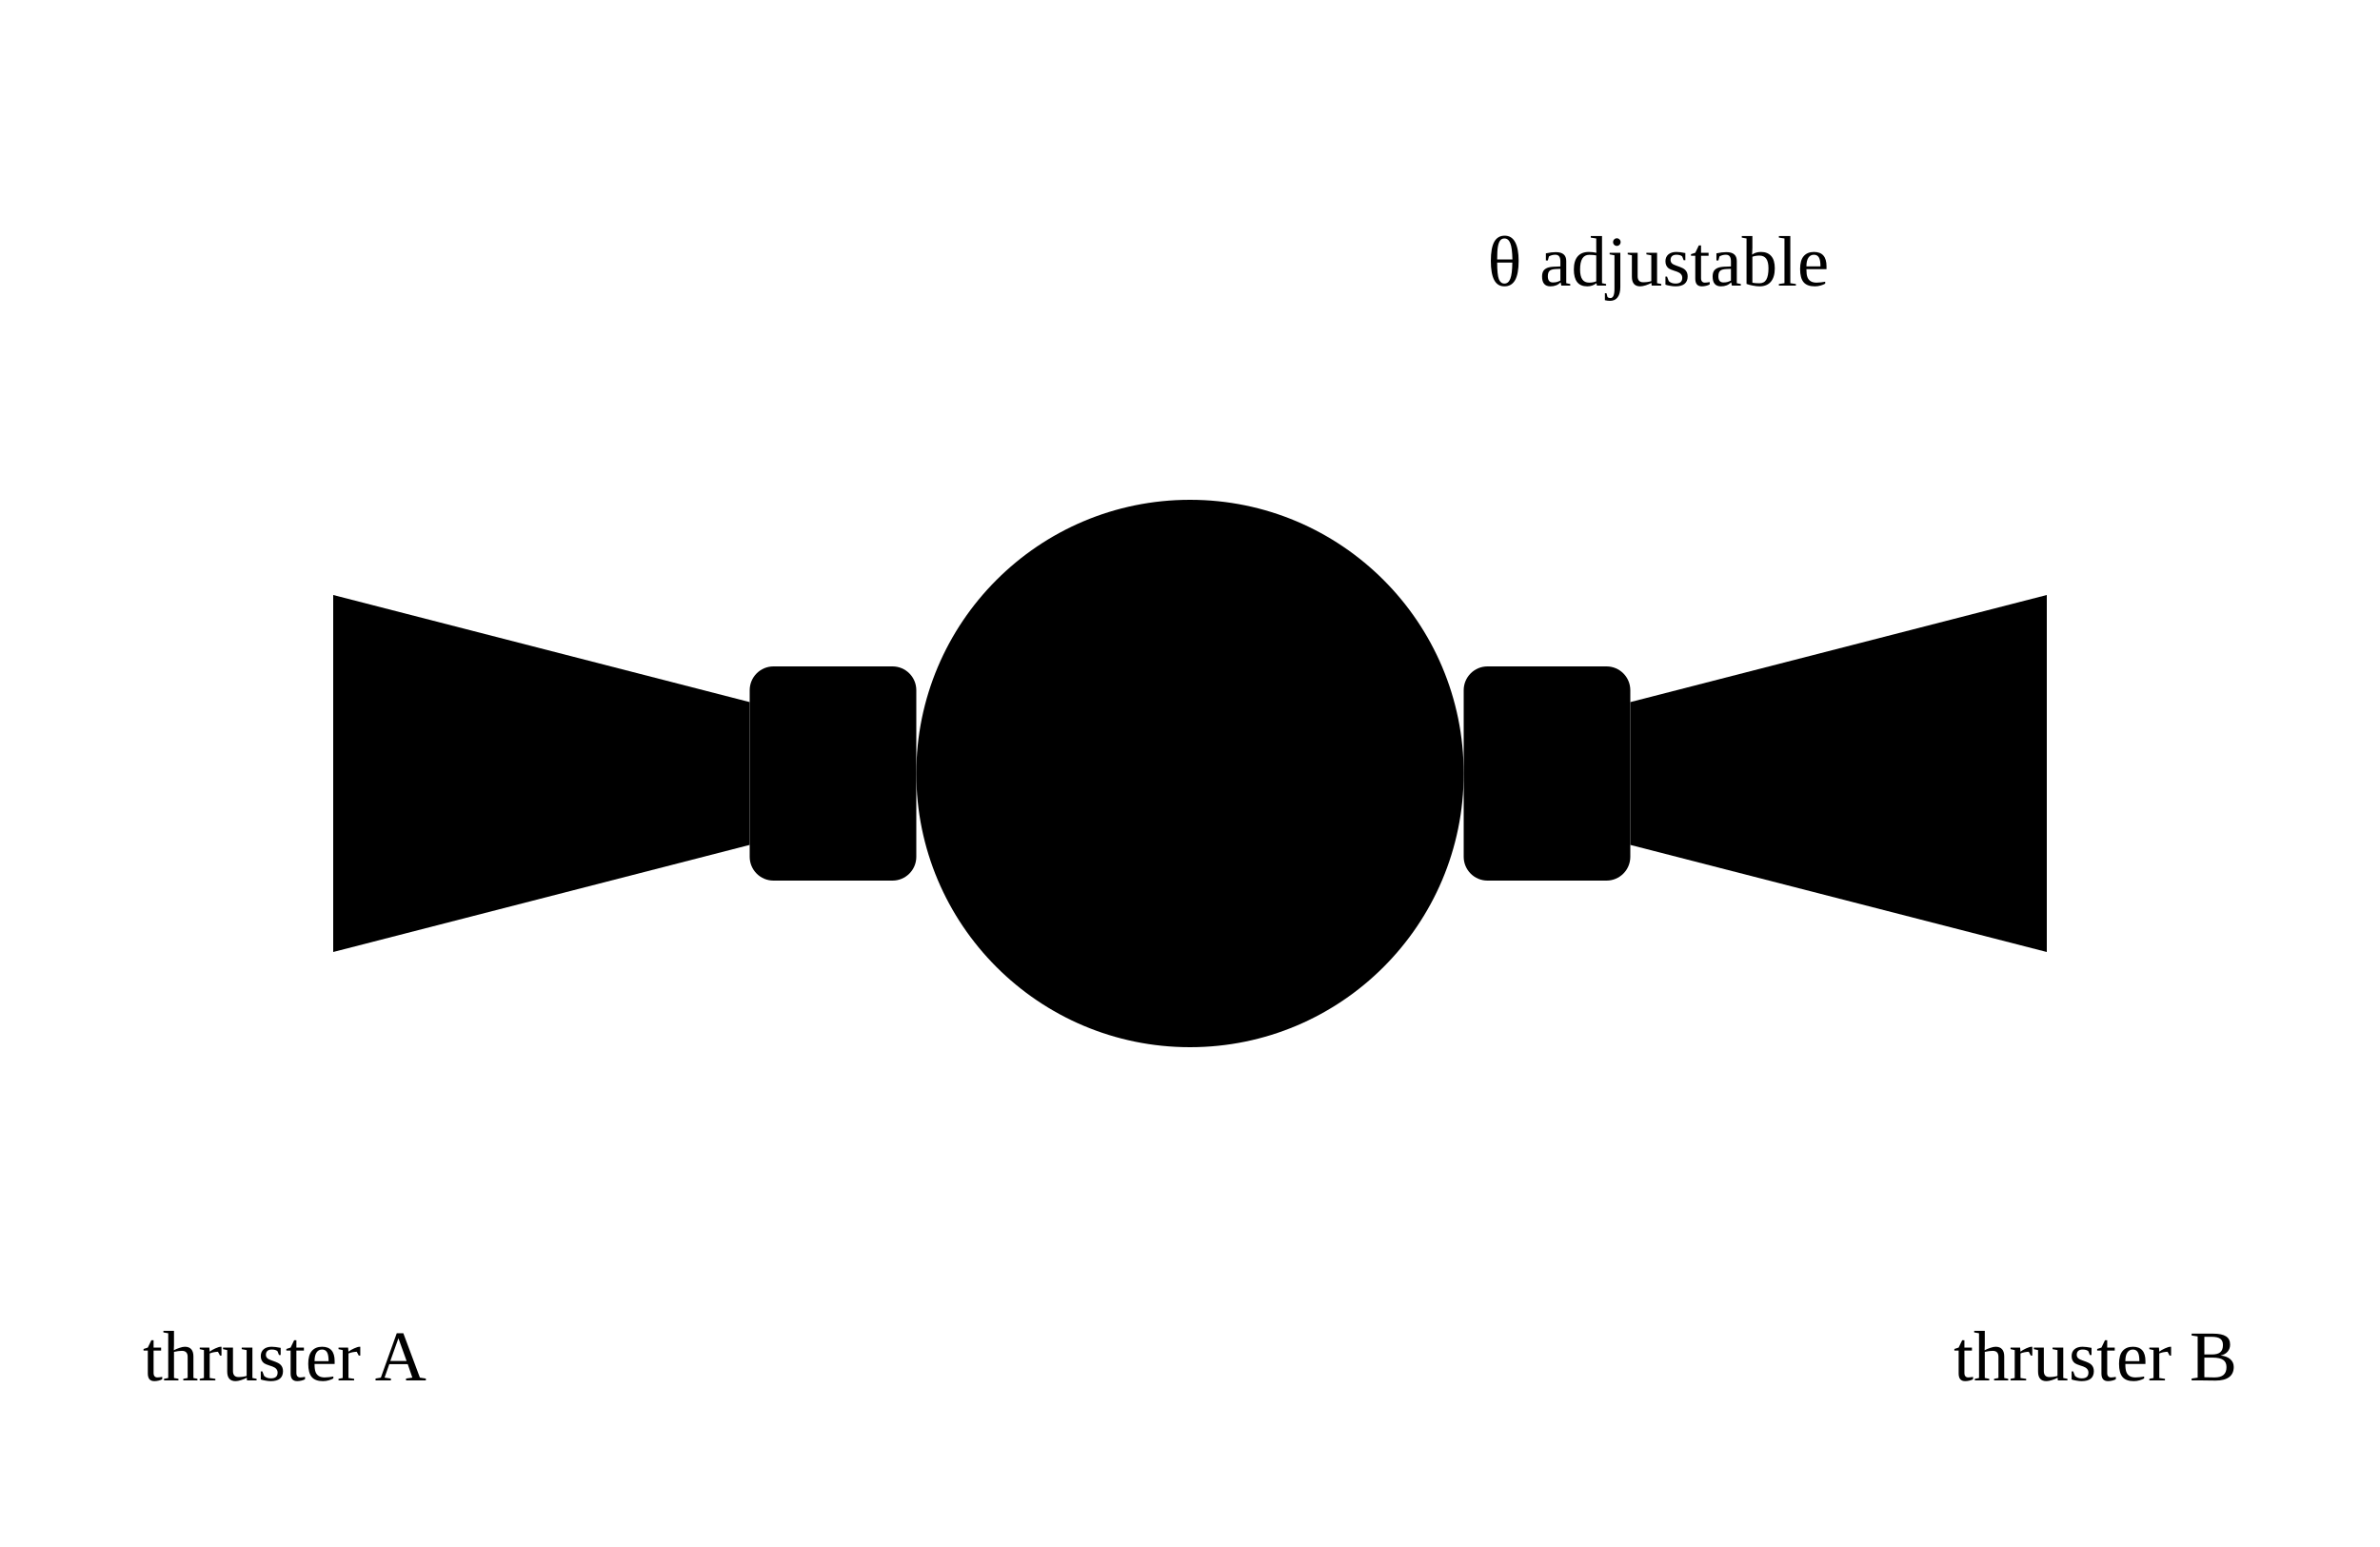
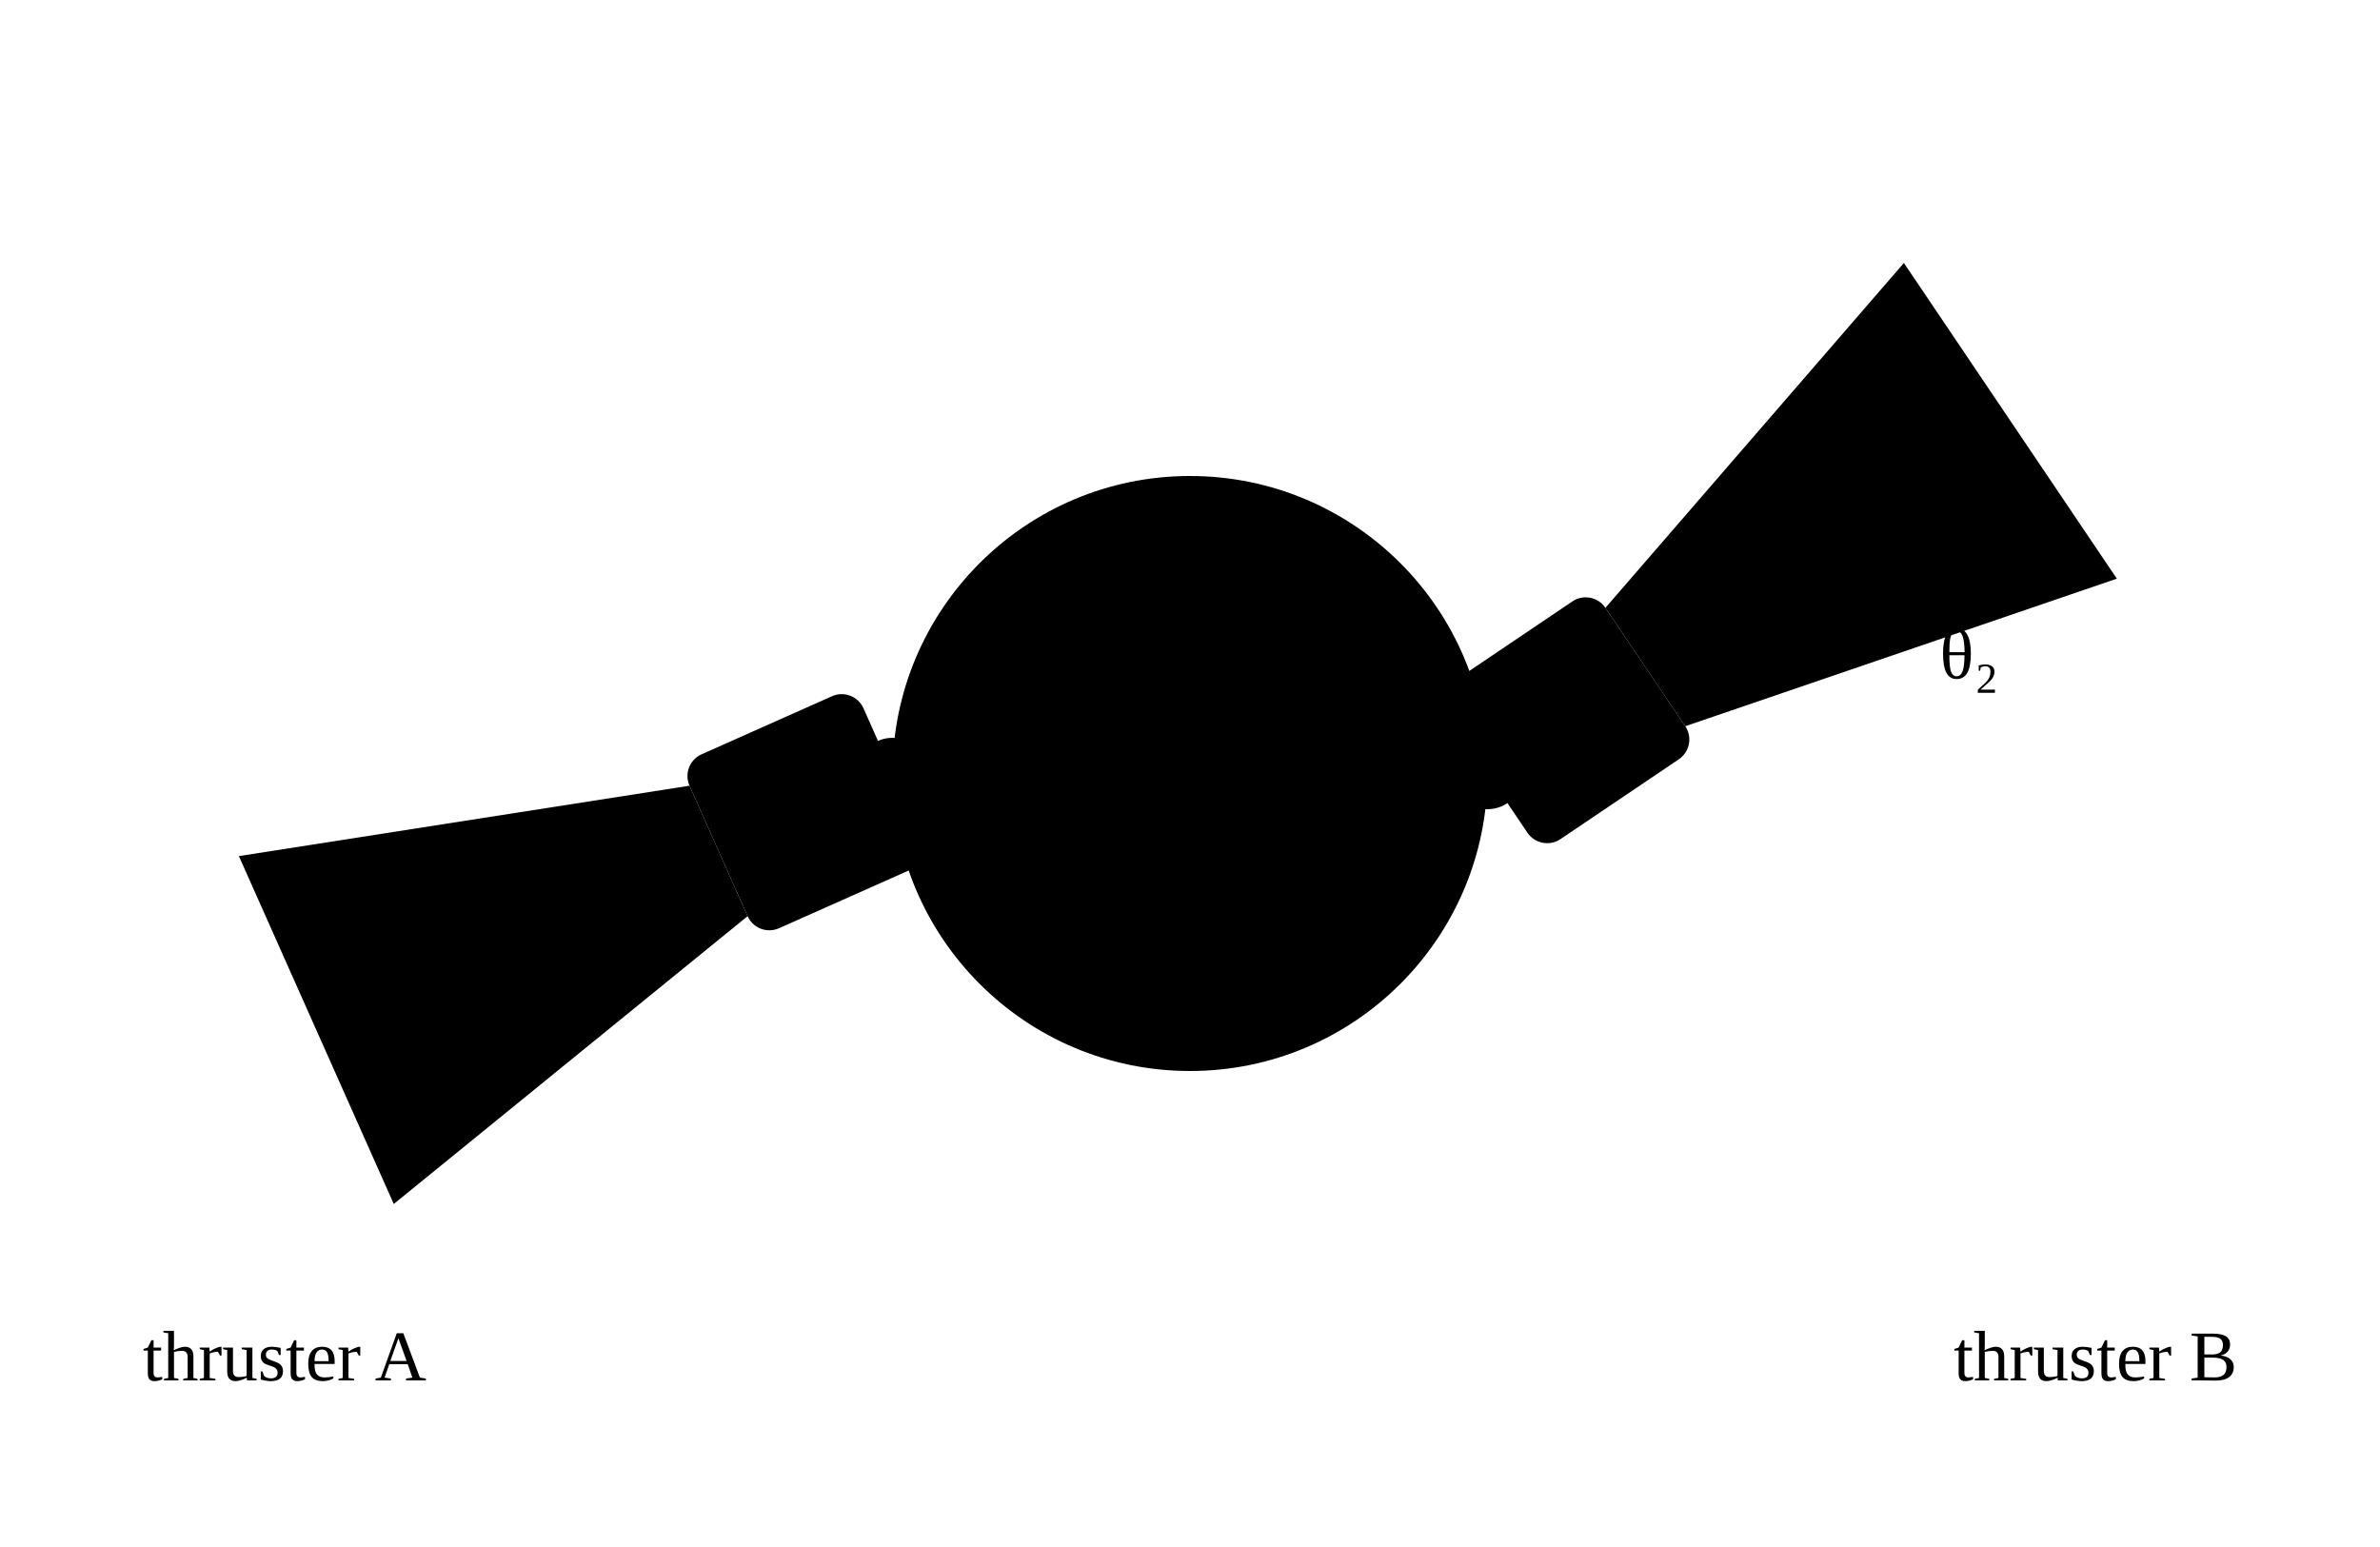
- <svg viewBox="0 0 400 260" role="img" aria-label="Rotating mount carrying two independent plasma thrusters">
-   <line x1="200" y1="20" x2="200" y2="240" class="s-mute" stroke-dasharray="6 4" />
-   <circle cx="200" cy="130" r="46" class="f-soft s-ink" />
-   <circle cx="200" cy="130" r="8" class="f-ink" />
-   <rect x="126" y="112" width="28" height="36" rx="4" class="f-ink" />
-   <path d="M126 118 L56 100 L56 160 L126 142 Z" class="f-band s-acc" stroke-width="1.5" />
-   <rect x="246" y="112" width="28" height="36" rx="4" class="f-ink" />
-   <path d="M274 118 L344 100 L344 160 L274 142 Z" class="f-band s-acc" stroke-width="1.5" />
-   <path d="M160 64 A72 72 0 0 1 240 64" fill="none" class="s-acc" stroke-width="2.5" />
-   <path d="M233 56 l8 8 l-11 3" fill="none" class="s-acc" stroke-width="2.5" />
-   <text x="250" y="48" class="t-lab">θ adjustable</text>
+ <svg viewBox="0 0 400 260" role="img" aria-label="Two independent plasma thrusters on a compact mount, each rotating by its own angle theta 1 and theta 2">
+   <circle cx="200" cy="130" r="50" class="f-soft s-ink" />
+   <line x1="200" y1="76" x2="200" y2="196" class="s-mute" stroke-dasharray="6 4" />
+   <line x1="20" y1="130" x2="150" y2="130" class="s-grid" stroke-dasharray="4 4" />
+   <line x1="250" y1="130" x2="380" y2="130" class="s-grid" stroke-dasharray="4 4" />
+   <g transform="rotate(-24 150 130)">
+     <rect x="118" y="114" width="32" height="32" rx="4" class="f-ink" />
+     <path d="M118 118 L44 98 L44 162 L118 142 Z" class="f-band s-acc" stroke-width="1.5" />
+   </g>
+   <g transform="rotate(-34 250 130)">
+     <rect x="250" y="114" width="32" height="32" rx="4" class="f-ink" />
+     <path d="M282 118 L356 98 L356 162 L282 142 Z" class="f-band s-acc" stroke-width="1.5" />
+   </g>
+   <circle cx="150" cy="130" r="6" class="f-bg s-ink" />
+   <circle cx="250" cy="130" r="6" class="f-bg s-ink" />
+   <path d="M80 130 A70 70 0 0 0 86.1 158.5" fill="none" class="s-acc" stroke-width="2.5" />
+   <path d="M320 130 A70 70 0 0 0 308 90.9" fill="none" class="s-acc" stroke-width="2.5" />
+   <text x="56" y="152" class="t-lab">θ₁</text>
+   <text x="326" y="114" class="t-lab">θ₂</text>
  <text x="24" y="232" class="t-mute">thruster A</text>
  <text x="376" y="232" class="t-mute" text-anchor="end">thruster B</text>
</svg>
